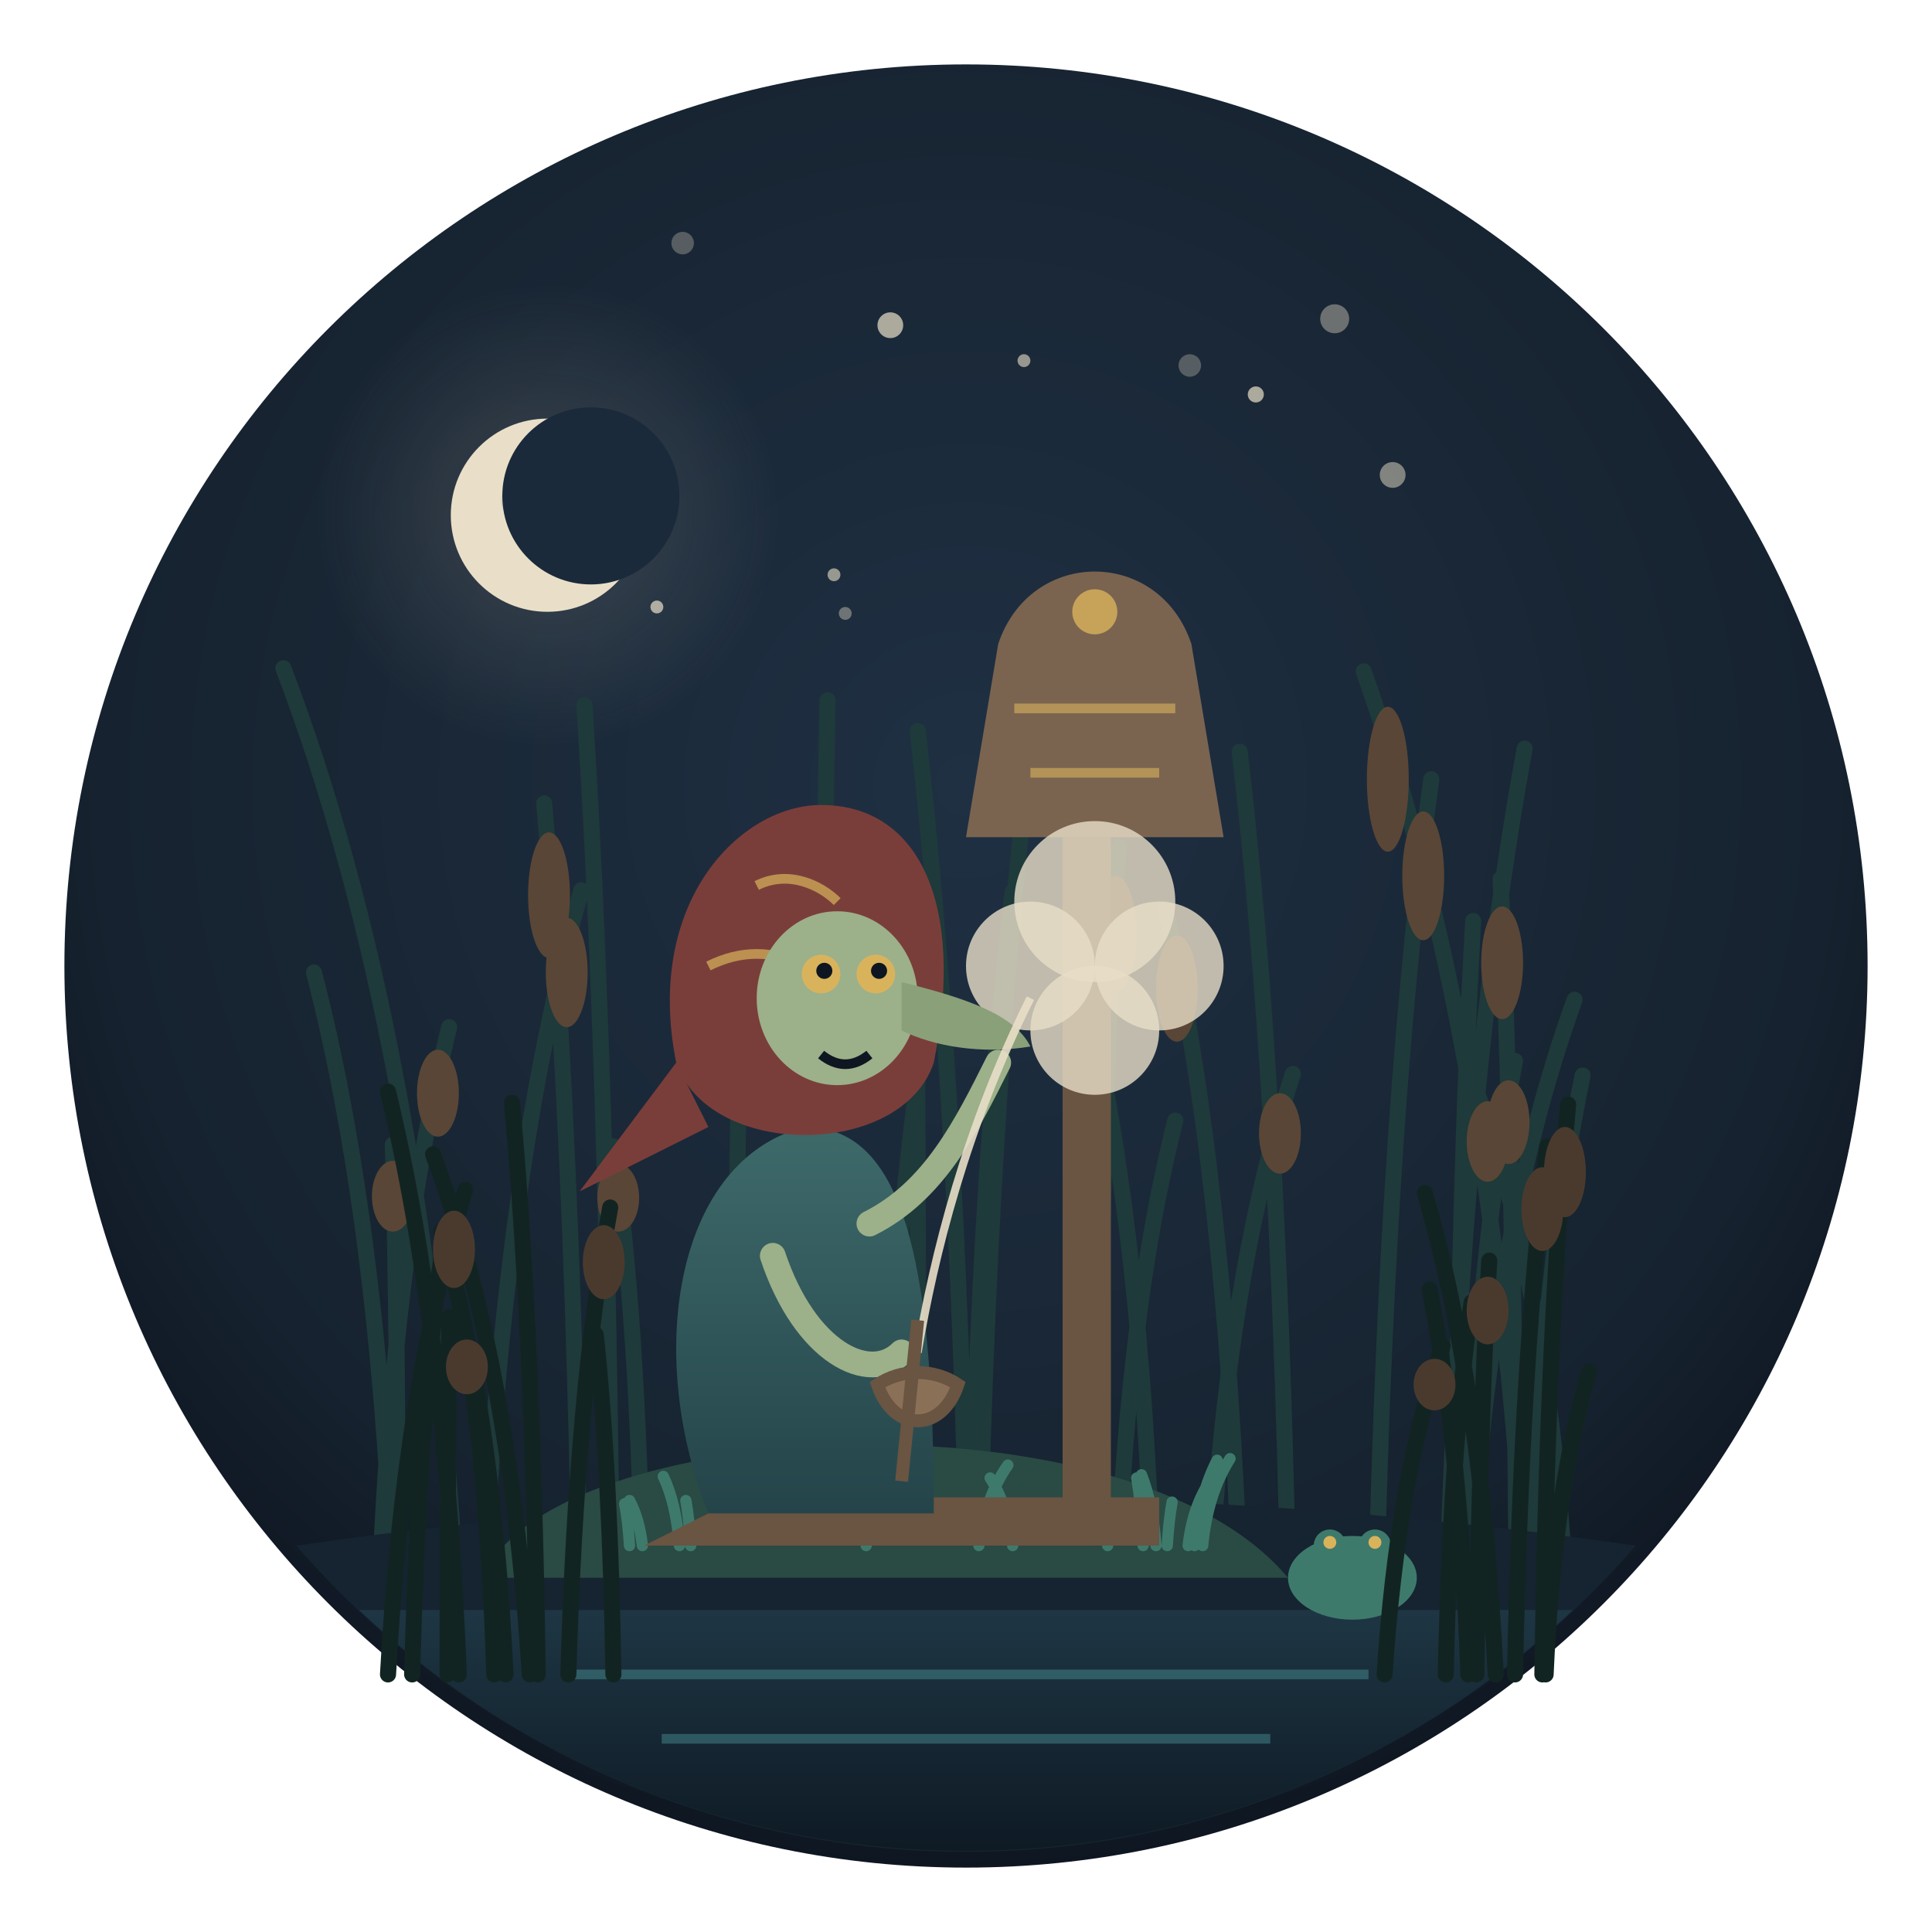
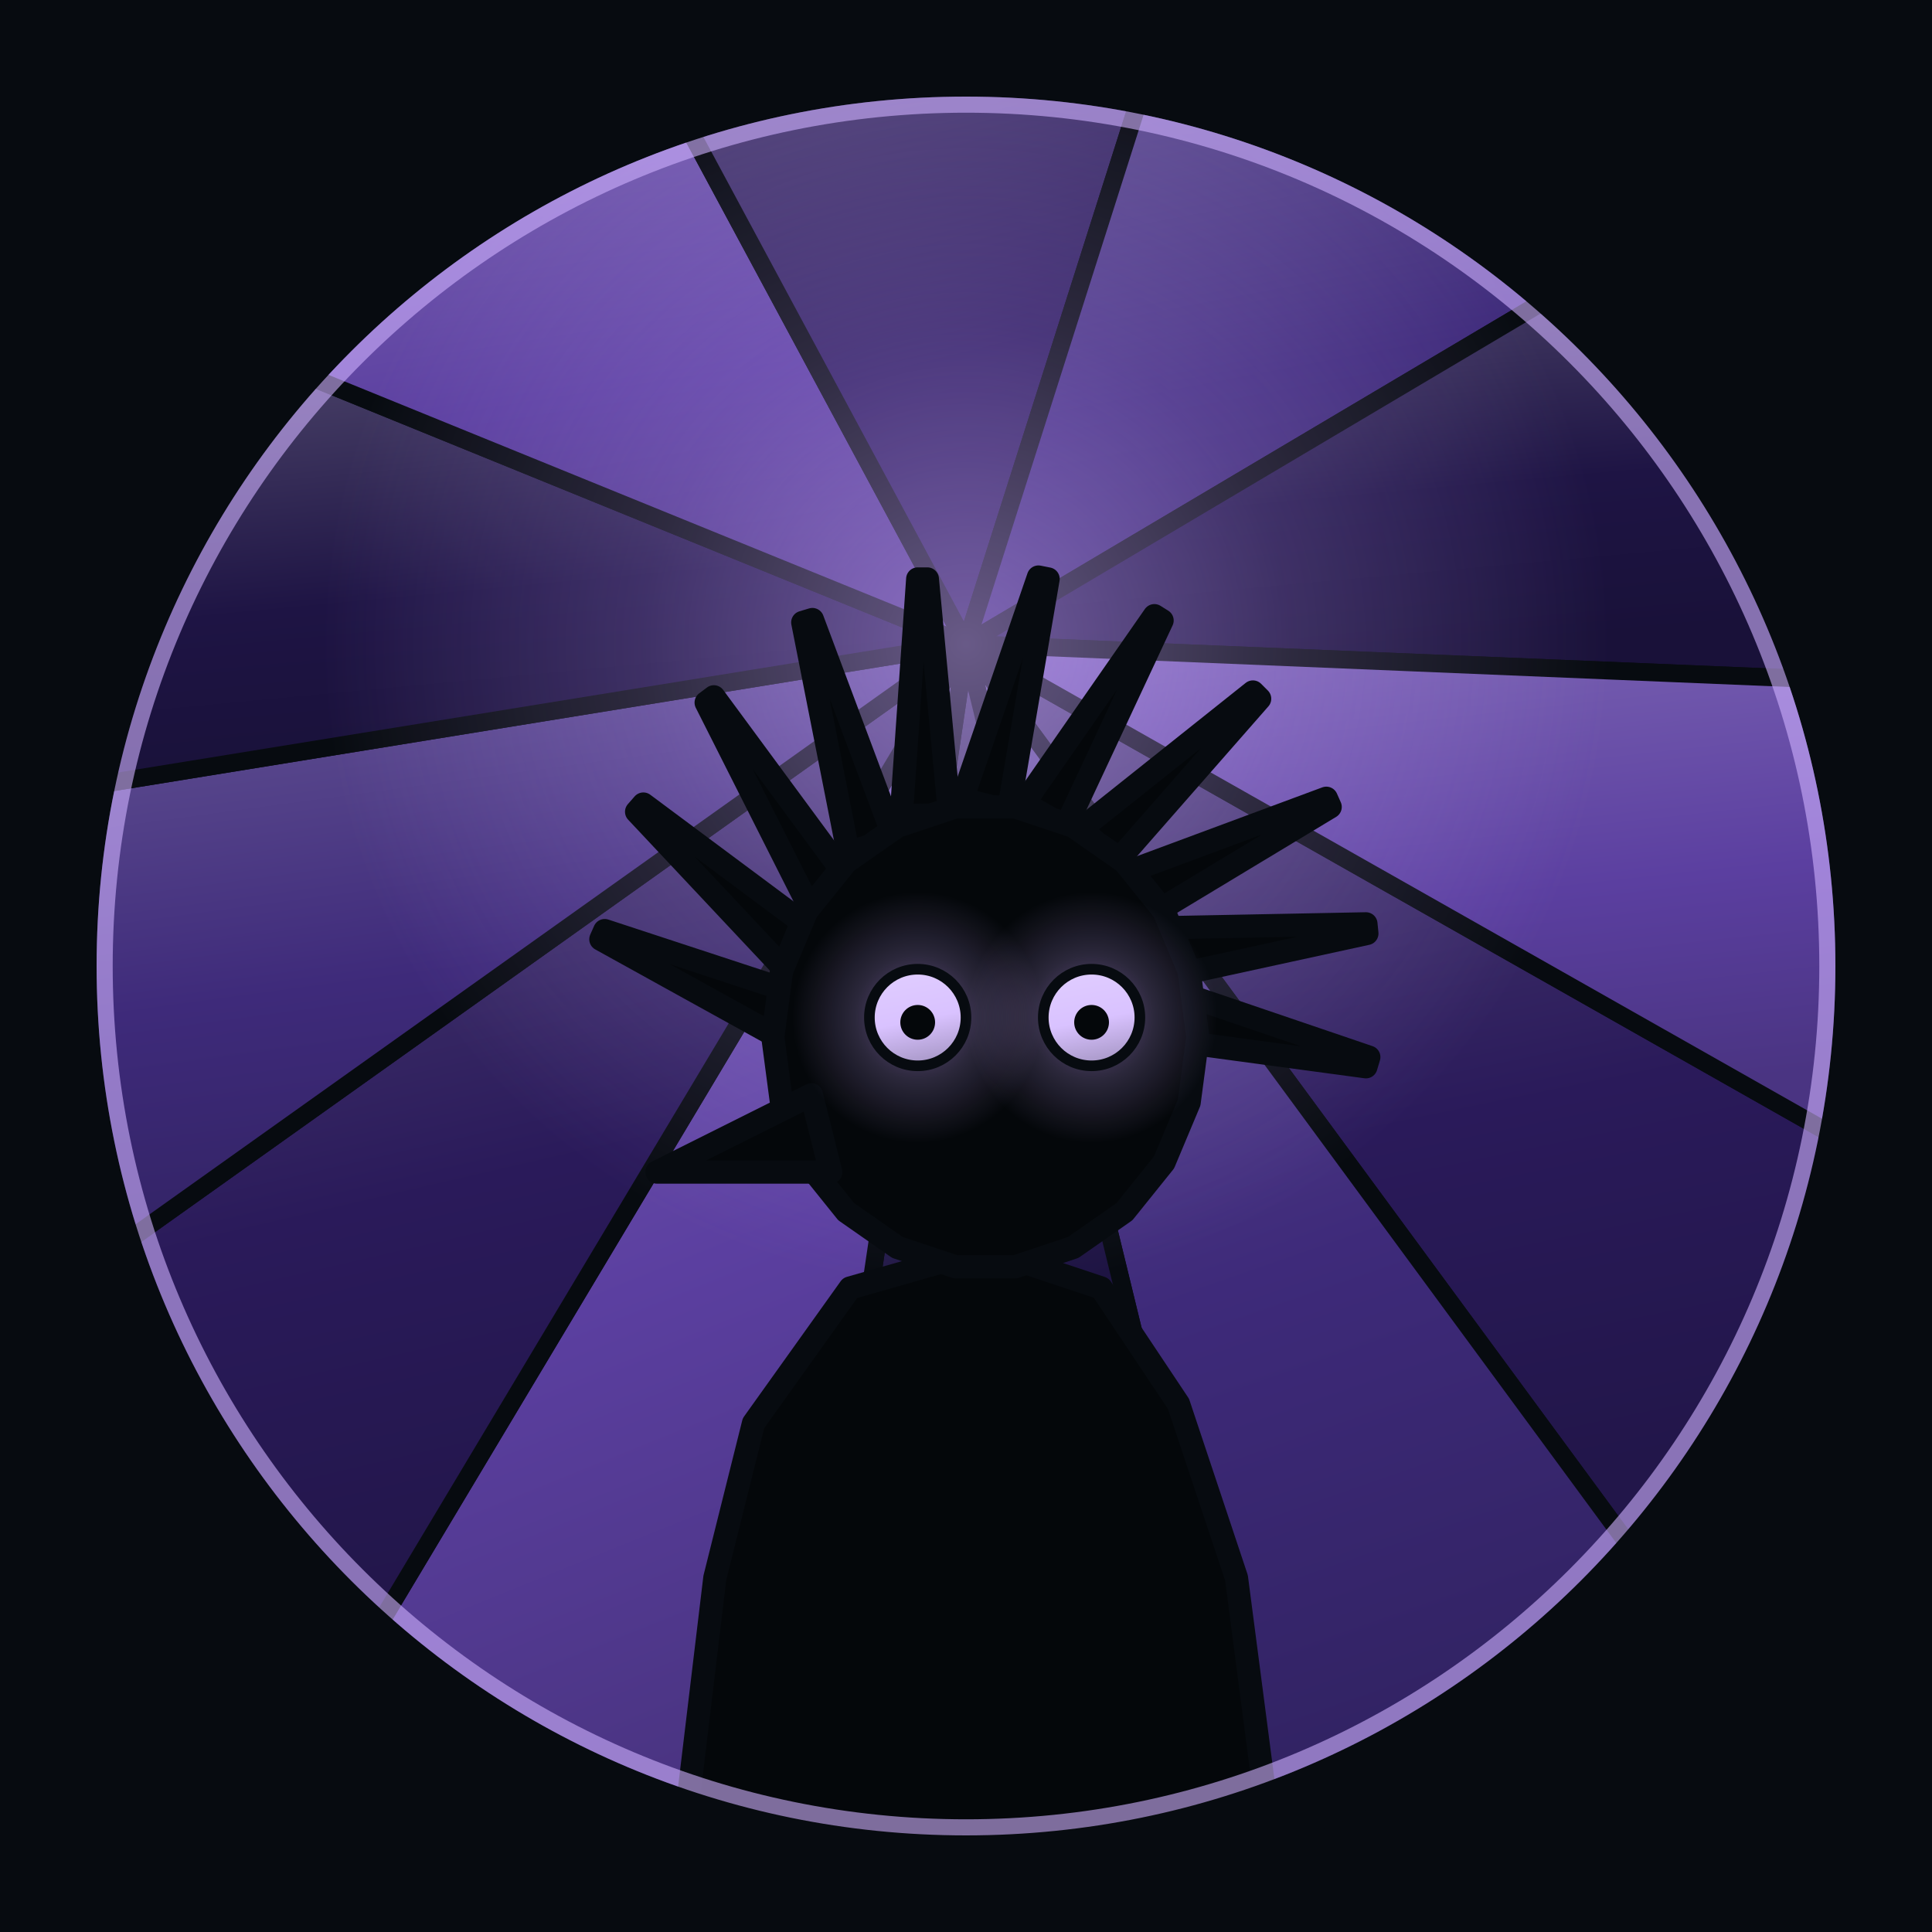
<svg xmlns="http://www.w3.org/2000/svg" viewBox="0 0 120 120">
  <defs>
-     <radialGradient id="ki1" cx="0.5" cy="0.4" r="0.6">
-       <stop offset="0" stop-color="#1F3043" />
-       <stop offset="0.8" stop-color="#16222F" />
-       <stop offset="1" stop-color="#0E1621" />
+     <linearGradient id="g1" x1="0" y1="0" x2="0.2" y2="1">
+       <stop offset="0" stop-color="#55487B" />
+       <stop offset="0.6" stop-color="#2A1A5A" />
+       <stop offset="1" stop-color="#22164A" />
+     </linearGradient>
+     <linearGradient id="g2" x1="0" y1="0" x2="0.2" y2="1">
+       <stop offset="0" stop-color="#655595" />
+       <stop offset="0.6" stop-color="#3E2A7A" />
+       <stop offset="1" stop-color="#322364" />
+     </linearGradient>
+     <linearGradient id="g3" x1="0" y1="0" x2="0.2" y2="1">
+       <stop offset="0" stop-color="#4B4369" />
+       <stop offset="0.6" stop-color="#1E1444" />
+       <stop offset="1" stop-color="#191139" />
+     </linearGradient>
+     <linearGradient id="g4" x1="0" y1="0" x2="0.2" y2="1">
+       <stop offset="0" stop-color="#7C65B3" />
+       <stop offset="0.6" stop-color="#5B3FA0" />
+       <stop offset="1" stop-color="#4A3482" />
+     </linearGradient>
+     <radialGradient id="g5" cx="60" cy="40" r="40" gradientUnits="userSpaceOnUse">
+       <stop offset="0" stop-color="#C9A8FF" stop-opacity="0.5" />
+       <stop offset="0.5" stop-color="#C9A8FF" stop-opacity="0.2" />
+       <stop offset="1" stop-color="#C9A8FF" stop-opacity="0.00" />
    </radialGradient>
-     <radialGradient id="ki2" cx="0.5" cy="0.5" r="0.5">
-       <stop offset="0" stop-color="#E9DFC8" stop-opacity="0.2" />
-       <stop offset="0.4" stop-color="#E9DFC8" stop-opacity="0.1" />
-       <stop offset="1" stop-color="#E9DFC8" stop-opacity="0" />
+     <radialGradient id="g6" cx="177" cy="92" r="13" gradientUnits="userSpaceOnUse">
+       <stop offset="0" stop-color="#C9A8FF" stop-opacity="0.5" />
+       <stop offset="0.5" stop-color="#C9A8FF" stop-opacity="0.2" />
+       <stop offset="1" stop-color="#C9A8FF" stop-opacity="0.00" />
    </radialGradient>
-     <linearGradient id="ki3" x1="0" y1="0" x2="0" y2="1">
-       <stop offset="0" stop-color="#1E3644" />
-       <stop offset="1" stop-color="#0E1A24" />
+     <linearGradient id="g7" x1="0" y1="0" x2="0.2" y2="1">
+       <stop offset="0" stop-color="#E1CEFF" />
+       <stop offset="0.6" stop-color="#D9C2FF" />
+       <stop offset="1" stop-color="#AE9DCE" />
    </linearGradient>
-     <linearGradient id="ki4" x1="0" y1="0" x2="0" y2="1">
-       <stop offset="0" stop-color="#3E6A6A" />
-       <stop offset="1" stop-color="#24444A" />
-     </linearGradient>
+     <radialGradient id="g8" cx="195" cy="92" r="13" gradientUnits="userSpaceOnUse">
+       <stop offset="0" stop-color="#C9A8FF" stop-opacity="0.5" />
+       <stop offset="0.5" stop-color="#C9A8FF" stop-opacity="0.2" />
+       <stop offset="1" stop-color="#C9A8FF" stop-opacity="0.00" />
+     </radialGradient>
  </defs>
-   <circle cx="60" cy="60" r="56" fill="url(#ki1)" />
-   <circle cx="42.4" cy="15.1" r="0.7" fill="#E9DFC8" opacity="0.3" />
-   <circle cx="63.6" cy="22.4" r="0.4" fill="#E9DFC8" opacity="0.6" />
-   <circle cx="52.5" cy="38.1" r="0.4" fill="#E9DFC8" opacity="0.4" />
-   <circle cx="72.7" cy="42.2" r="0.7" fill="#E9DFC8" opacity="0.5" />
-   <circle cx="40.8" cy="37.7" r="0.4" fill="#E9DFC8" opacity="0.7" />
-   <circle cx="73.9" cy="22.7" r="0.7" fill="#E9DFC8" opacity="0.3" />
-   <circle cx="78" cy="24.5" r="0.5" fill="#E9DFC8" opacity="0.7" />
-   <circle cx="55.3" cy="20.2" r="0.8" fill="#E9DFC8" opacity="0.7" />
-   <circle cx="34.4" cy="29.5" r="0.6" fill="#E9DFC8" opacity="0.8" />
-   <circle cx="82.9" cy="19.8" r="0.9" fill="#E9DFC8" opacity="0.4" />
-   <circle cx="51.8" cy="35.7" r="0.4" fill="#E9DFC8" opacity="0.6" />
-   <circle cx="86.5" cy="29.5" r="0.8" fill="#E9DFC8" opacity="0.5" />
-   <circle cx="34" cy="32" r="14.4" fill="url(#ki2)" />
-   <circle cx="34" cy="32" r="6" fill="#E9DFC8" />
-   <circle cx="32.2" cy="31.1" r="1.1" fill="#9BA7B4" opacity="0.2" />
-   <circle cx="35.5" cy="33.8" r="0.7" fill="#9BA7B4" opacity="0.2" />
-   <circle cx="36.7" cy="30.8" r="5.5" fill="#1A2A3A" />
-   <path d="M94.7,98Q92.7,64.2 84.7,41.7M85.5,98Q86.2,68.3 88.9,48.4M68.1,98Q68.3,70.7 69.5,52.6M54.7,98Q55.4,74.8 58.2,59.4M94.2,98Q94,72 93.2,54.6M24.7,98Q24.7,81.9 24.4,71.1M50.9,98Q51,65.3 51.4,43.5M39.9,98Q39.6,81.9 38.1,71.2M60.8,98Q61.6,63.2 64.8,40M89.9,98Q90.9,67.1 94.7,46.5M80,98Q79.4,67.2 77,46.7M95.1,98Q95.7,79.3 98.3,66.8M57.1,98Q57,72.2 56.9,55M60.1,98Q59.4,66.4 57,45.4M90.4,98Q90.6,73.5 91.5,57.2M77,98Q76.1,73.1 72.4,56.4M75.2,98Q76.2,79.2 80.3,66.7M91.3,98Q92.6,76.5 97.8,62.1M60.3,98Q60.8,72.5 62.9,55.4M45.7,98Q45.7,78.4 45.9,65.3M69.4,98Q70.1,81 73,69.6M91,98Q91.6,78.7 94.1,65.9M71.6,98Q70.9,77.2 67.8,63.3M30.1,98Q31.3,72.4 36.1,55.3M38,98Q37.7,65.5 36.3,43.8M24.4,98Q23.4,75.4 19.5,60.4M28.3,98Q26.2,64.1 17.6,41.5M23.6,98Q24.5,77.5 27.9,63.8M36,98Q35.5,69.1 33.8,49.9M97.2,98Q96.1,79.5 91.5,67.2" stroke="#1E3A3A" stroke-width="1" fill="none" stroke-linecap="round" />
-   <ellipse cx="86.2" cy="48.4" rx="1.3" ry="4.5" fill="#5A4636" />
-   <ellipse cx="88.4" cy="54.4" rx="1.3" ry="4" fill="#5A4636" />
-   <ellipse cx="69.3" cy="58" rx="1.3" ry="3.6" fill="#5A4636" />
-   <ellipse cx="93.3" cy="59.8" rx="1.3" ry="3.5" fill="#5A4636" />
-   <ellipse cx="24.4" cy="74.3" rx="1.3" ry="2.2" fill="#5A4636" />
-   <ellipse cx="38.4" cy="74.4" rx="1.3" ry="2.1" fill="#5A4636" />
-   <ellipse cx="64.2" cy="47" rx="1.3" ry="4.6" fill="#5A4636" />
-   <ellipse cx="73.1" cy="61.4" rx="1.3" ry="3.3" fill="#5A4636" />
-   <ellipse cx="79.5" cy="70.4" rx="1.3" ry="2.5" fill="#5A4636" />
-   <ellipse cx="93.7" cy="69.7" rx="1.3" ry="2.6" fill="#5A4636" />
-   <ellipse cx="35.2" cy="60.4" rx="1.3" ry="3.4" fill="#5A4636" />
-   <ellipse cx="27.2" cy="67.9" rx="1.3" ry="2.7" fill="#5A4636" />
-   <ellipse cx="34.1" cy="55.6" rx="1.3" ry="3.9" fill="#5A4636" />
-   <ellipse cx="92.4" cy="70.9" rx="1.3" ry="2.5" fill="#5A4636" />
-   <path d="M18.4,96Q60,90 101.6,96A55,55 0 0 1 18.4,96Z" fill="#152430" />
-   <path d="M22.3,100L97.7,100A55,55 0 0 1 22.3,100Z" fill="url(#ki3)" />
-   <path d="M35,104H85M41.1,108H78.9" stroke="#4FA3A5" stroke-width="0.6" opacity="0.4" />
-   <path d="M30,98C34,88 70,86 80,98Z" fill="#2A4A44" />
-   <path d="M42.9,96q-0.1,-1.7 -0.3,-2.8M39.1,96q-0.1,-1.6 -0.3,-2.6M74.2,96q0.3,-3.2 1.4,-5.3M42.2,96q-0.2,-2.6 -1,-4.3M39.9,96q-0.2,-1.7 -0.8,-2.8M74.7,96q0.3,-3.2 1.7,-5.4M68.8,96q-0.1,-1.9 -0.6,-3.1M60.8,96q0.4,-3 1.8,-5M72.5,96q0.1,-1.6 0.3,-2.7M62.9,96q-0.3,-2.5 -1.4,-4.2M53.8,96q0.2,-1.6 1.2,-2.7M71.8,96q-0.2,-2.6 -0.9,-4.4M73.8,96q0.3,-2.7 1.7,-4.5M71,96q-0.1,-2.5 -0.4,-4.2" stroke="#3E7A6C" stroke-width="0.7" fill="none" opacity="1" stroke-linecap="round" />
-   <path d="M40,96L72,96L72,93L46,93Z" fill="#6A5442" />
-   <rect x="66" y="52" width="3" height="42" fill="#6A5442" />
-   <path d="M60,52H76L74,40C72,34 64,34 62,40Z" fill="#7A6450" />
-   <path d="M63,44h10M64,48h8" stroke="#D9B35B" stroke-width="0.6" opacity="0.6" />
-   <circle cx="68" cy="38" r="1.4" fill="#D9B35B" opacity="0.8" />
-   <circle cx="68" cy="56" r="5" fill="#E9DFC8" opacity="0.8" />
-   <circle cx="72" cy="60" r="4" fill="#E9DFC8" opacity="0.8" />
-   <circle cx="64" cy="60" r="4" fill="#E9DFC8" opacity="0.8" />
-   <circle cx="68" cy="64" r="4" fill="#E9DFC8" opacity="0.8" />
-   <path d="M44,94C40,84 42,72 50,70C56,70 58,78 58,94Z" fill="url(#ki4)" />
-   <path d="M42,66C40,56 46,50 51,50C57,50 60,56 58,66C56,72 44,72 42,66Z" fill="#7A3E3A" />
-   <path d="M44,60c2,-1 4,-1 6,0M47,55c2,-1 4,0 5,1" stroke="#D9B35B" stroke-width="0.6" opacity="0.7" fill="none" />
-   <path d="M42,66L36,74L44,70Z" fill="#7A3E3A" />
-   <ellipse cx="52" cy="62" rx="5" ry="5.4" fill="#9CB08A" />
-   <path d="M56,61C60,62 63,63 64,65C61,65.5 58,65 56,64Z" fill="#8AA078" />
-   <circle cx="51" cy="60.5" r="1.2" fill="#D9B35B" />
-   <circle cx="54.4" cy="60.5" r="1.2" fill="#D9B35B" />
-   <circle cx="51.2" cy="60.3" r="0.5" fill="#0E1621" />
-   <circle cx="54.6" cy="60.3" r="0.5" fill="#0E1621" />
-   <path d="M51,65.5c1,0.8 2,0.8 3,0" stroke="#0E1621" stroke-width="0.6" fill="none" />
-   <path d="M54,76C58,74 60,70 62,66" stroke="#9CB08A" stroke-width="1.6" fill="none" stroke-linecap="round" />
-   <path d="M48,78C50,84 54,86 56,84" stroke="#9CB08A" stroke-width="1.6" fill="none" stroke-linecap="round" />
-   <path d="M64,62C60,70 58,78 57,84" stroke="#E9DFC8" stroke-width="0.5" opacity="0.9" fill="none" />
-   <path d="M57,82l-1,10M54.5,86c1.5,-1 3.5,-1 5,0c-1,3 -4,3 -5,0Z" stroke="#6A5442" stroke-width="0.8" fill="#8A7056" />
-   <ellipse cx="84" cy="98" rx="4" ry="2.6" fill="#3E7A6C" />
-   <circle cx="82.6" cy="96" r="1" fill="#3E7A6C" />
-   <circle cx="85.4" cy="96" r="1" fill="#3E7A6C" />
-   <circle cx="82.6" cy="95.8" r="0.4" fill="#D9B35B" />
-   <circle cx="85.4" cy="95.8" r="0.4" fill="#D9B35B" />
-   <path d="M31.4,104Q30.6,87.5 27.4,76.5M24.1,104Q25.1,86 28.9,73.9M32.9,104Q31.7,84.6 26.9,71.7M35.3,104Q35.8,86.6 37.9,75M27.8,104Q27.8,90.7 27.9,81.8M33.4,104Q33.1,82.7 31.8,68.5M25.6,104Q26,88.5 27.4,78.2M30.7,104Q30.3,90.9 28.7,82.2M28.5,104Q27.6,82.3 24.1,67.8M38.1,104Q37.9,91.3 37,82.9" stroke="#122422" stroke-width="1" fill="none" stroke-linecap="round" />
-   <ellipse cx="28.2" cy="77.6" rx="1.3" ry="2.4" fill="#4A3A2E" />
-   <ellipse cx="37.5" cy="78.4" rx="1.3" ry="2.3" fill="#4A3A2E" />
-   <ellipse cx="29" cy="84.9" rx="1.3" ry="1.7" fill="#4A3A2E" />
-   <path d="M91.7,104Q91.9,88.6 92.5,78.3M94.1,104Q94.5,84.3 96.1,71.2M91.2,104Q90.7,89.7 88.8,80.1M96,104Q96.5,92.7 98.7,85.2M89.8,104Q90.1,90.1 91.4,80.9M92.9,104Q92,86.1 88.5,74.1M95.8,104Q96.1,82.7 97.4,68.6M86,104Q86.8,91.8 89.6,83.6" stroke="#122422" stroke-width="1" fill="none" stroke-linecap="round" />
-   <ellipse cx="92.4" cy="81.4" rx="1.3" ry="2.1" fill="#4A3A2E" />
-   <ellipse cx="95.8" cy="75.1" rx="1.3" ry="2.6" fill="#4A3A2E" />
-   <ellipse cx="97.2" cy="72.8" rx="1.3" ry="2.8" fill="#4A3A2E" />
-   <ellipse cx="89.1" cy="86" rx="1.3" ry="1.6" fill="#4A3A2E" />
+   <circle cx="60" cy="60" r="57" fill="#070B10" />
+   <path d="M60,40 114.9,71.1 113,78.2 110.1,85 106.4,91.3 102,97.1Z" fill="url(#g1)" stroke="#070B10" stroke-width="1.1" />
+   <path d="M60,40 102,97.1 96.8,102.2 90.9,106.7 84.6,110.3 77.8,113.1Z" fill="url(#g2)" stroke="#070B10" stroke-width="1.1" />
+   <path d="M60,40 77.8,113.1 70.7,115 63.5,115.9 56.1,115.9 48.9,114.9Z" fill="url(#g3)" stroke="#070B10" stroke-width="1.1" />
+   <path d="M60,40 48.9,114.9 41.8,113 35,110.1 28.7,106.4 22.9,102Z" fill="url(#g4)" stroke="#070B10" stroke-width="1.1" />
+   <path d="M60,40 22.9,102 17.8,96.8 13.3,90.9 9.7,84.6 6.9,77.8Z" fill="url(#g1)" stroke="#070B10" stroke-width="1.1" />
+   <path d="M60,40 6.9,77.8 5,70.7 4.1,63.5 4.1,56.1 5.1,48.9Z" fill="url(#g2)" stroke="#070B10" stroke-width="1.1" />
+   <path d="M60,40 5.1,48.9 7,41.8 9.9,35 13.6,28.7 18,22.9Z" fill="url(#g3)" stroke="#070B10" stroke-width="1.1" />
+   <path d="M60,40 18,22.9 23.2,17.8 29.1,13.3 35.4,9.7 42.2,6.9Z" fill="url(#g4)" stroke="#070B10" stroke-width="1.1" />
+   <path d="M60,40 42.2,6.9 49.3,5 56.5,4.1 63.9,4.1 71.1,5.1Z" fill="url(#g1)" stroke="#070B10" stroke-width="1.1" />
+   <path d="M60,40 71.1,5.1 78.2,7 85,9.9 91.3,13.6 97.1,18Z" fill="url(#g2)" stroke="#070B10" stroke-width="1.1" />
+   <path d="M60,40 97.1,18 102.2,23.2 106.7,29.1 110.3,35.4 113.1,42.2Z" fill="url(#g3)" stroke="#070B10" stroke-width="1.1" />
+   <path d="M60,40 113.1,42.2 115,49.3 115.9,56.5 115.9,63.9 114.9,71.1Z" fill="url(#g4)" stroke="#070B10" stroke-width="1.1" />
+   <circle cx="60" cy="40" r="40" fill="url(#g5)" />
+   <g transform="translate(60 68) scale(0.6) translate(-182 -100)">
+     <path d="M165,89.7 144.6,83 144.2,83.9 163,94.3Z" fill="#04070A" stroke="#070B10" stroke-width="2.4" stroke-linejoin="round" />
+     <path d="M166.6,83.3 148.6,69.9 147.9,70.7 163.3,87.1Z" fill="#04070A" stroke="#070B10" stroke-width="2.4" stroke-linejoin="round" />
+     <path d="M169.9,77.8 155.9,58.8 155.1,59.4 165.7,80.4Z" fill="#04070A" stroke="#070B10" stroke-width="2.4" stroke-linejoin="round" />
+     <path d="M174.6,73.5 166.1,50.8 165.1,51.1 169.8,74.9Z" fill="#04070A" stroke="#070B10" stroke-width="2.4" stroke-linejoin="round" />
+     <path d="M180.3,71 178,46.6 177,46.6 175.3,71.1Z" fill="#04070A" stroke="#070B10" stroke-width="2.4" stroke-linejoin="round" />
+     <path d="M186.4,70.6 190.5,46.6 189.5,46.4 181.6,69.4Z" fill="#04070A" stroke="#070B10" stroke-width="2.4" stroke-linejoin="round" />
+     <path d="M192.3,72.3 202.3,50.9 201.5,50.4 188,69.8Z" fill="#04070A" stroke="#070B10" stroke-width="2.4" stroke-linejoin="round" />
+     <path d="M197.5,76 212.4,59 211.7,58.3 194,72.4Z" fill="#04070A" stroke="#070B10" stroke-width="2.4" stroke-linejoin="round" />
+     <path d="M201.3,81.3 219.7,70.2 219.3,69.3 199.1,76.8Z" fill="#04070A" stroke="#070B10" stroke-width="2.4" stroke-linejoin="round" />
+     <path d="M203.3,87.7 223.5,83.3 223.4,82.3 202.7,82.7Z" fill="#04070A" stroke="#070B10" stroke-width="2.4" stroke-linejoin="round" />
+     <path d="M203.4,94.4 223.4,97.1 223.7,96.1 204.6,89.6Z" fill="#04070A" stroke="#070B10" stroke-width="2.4" stroke-linejoin="round" />
+     <path d="M184,116 170,120 160,134 156,150 150,200 146,210 222,210 216,196 210,150 204,132 196,120Z" fill="#04070A" stroke="#070B10" stroke-width="2.4" stroke-linejoin="round" />
+     <path d="M206,94 205.1,100.8 202.5,107 198.4,112.1 193.1,115.8 187.1,117.8 180.9,117.8 174.9,115.8 169.6,112.1 165.5,107 162.9,100.8 162,94 162.9,87.2 165.5,81 169.6,75.9 174.9,72.2 180.9,70.2 187.1,70.2 193.1,72.2 198.4,75.9 202.5,81 205.1,87.2Z" fill="#04070A" stroke="#070B10" stroke-width="2.4" stroke-linejoin="round" />
+     <path d="M166,100 150,108 168,108Z" fill="#04070A" stroke="#070B10" stroke-width="2.4" stroke-linejoin="round" />
+     <circle cx="177" cy="92" r="13" fill="url(#g6)" />
+     <circle cx="177" cy="92" r="5" fill="url(#g7)" stroke="#070B10" stroke-width="1.1" />
+     <circle cx="177" cy="92.5" r="1.8" fill="#04070A" />
+     <circle cx="195" cy="92" r="13" fill="url(#g8)" />
+     <circle cx="195" cy="92" r="5" fill="url(#g7)" stroke="#070B10" stroke-width="1.1" />
+     <circle cx="195" cy="92.5" r="1.8" fill="#04070A" />
+   </g>
+   <path d="M-1,-1 121,-1 121,121 -1,121ZM116,60 115.5,67.3 114.1,74.5 111.7,81.4 108.5,88 104.4,94.1 99.6,99.6 94.1,104.4 88,108.5 81.4,111.7 74.5,114.1 67.3,115.5 60,116 52.7,115.5 45.5,114.1 38.6,111.7 32,108.5 25.9,104.4 20.4,99.6 15.6,94.1 11.5,88 8.3,81.4 5.9,74.5 4.5,67.3 4,60 4.5,52.7 5.9,45.5 8.3,38.6 11.5,32 15.6,25.9 20.4,20.4 25.9,15.6 32,11.5 38.6,8.3 45.5,5.9 52.7,4.5 60,4 67.3,4.5 74.5,5.9 81.4,8.3 88,11.5 94.1,15.6 99.6,20.4 104.4,25.9 108.5,32 111.7,38.6 114.1,45.5 115.5,52.7Z" fill="#070B10" fill-rule="evenodd" />
+   <circle cx="60" cy="60" r="56" fill="none" stroke="#070B10" stroke-width="4" />
+   <circle cx="60" cy="60" r="53.5" fill="none" stroke="#CEB1FF" stroke-width="1" stroke-opacity="0.6" />
</svg>
